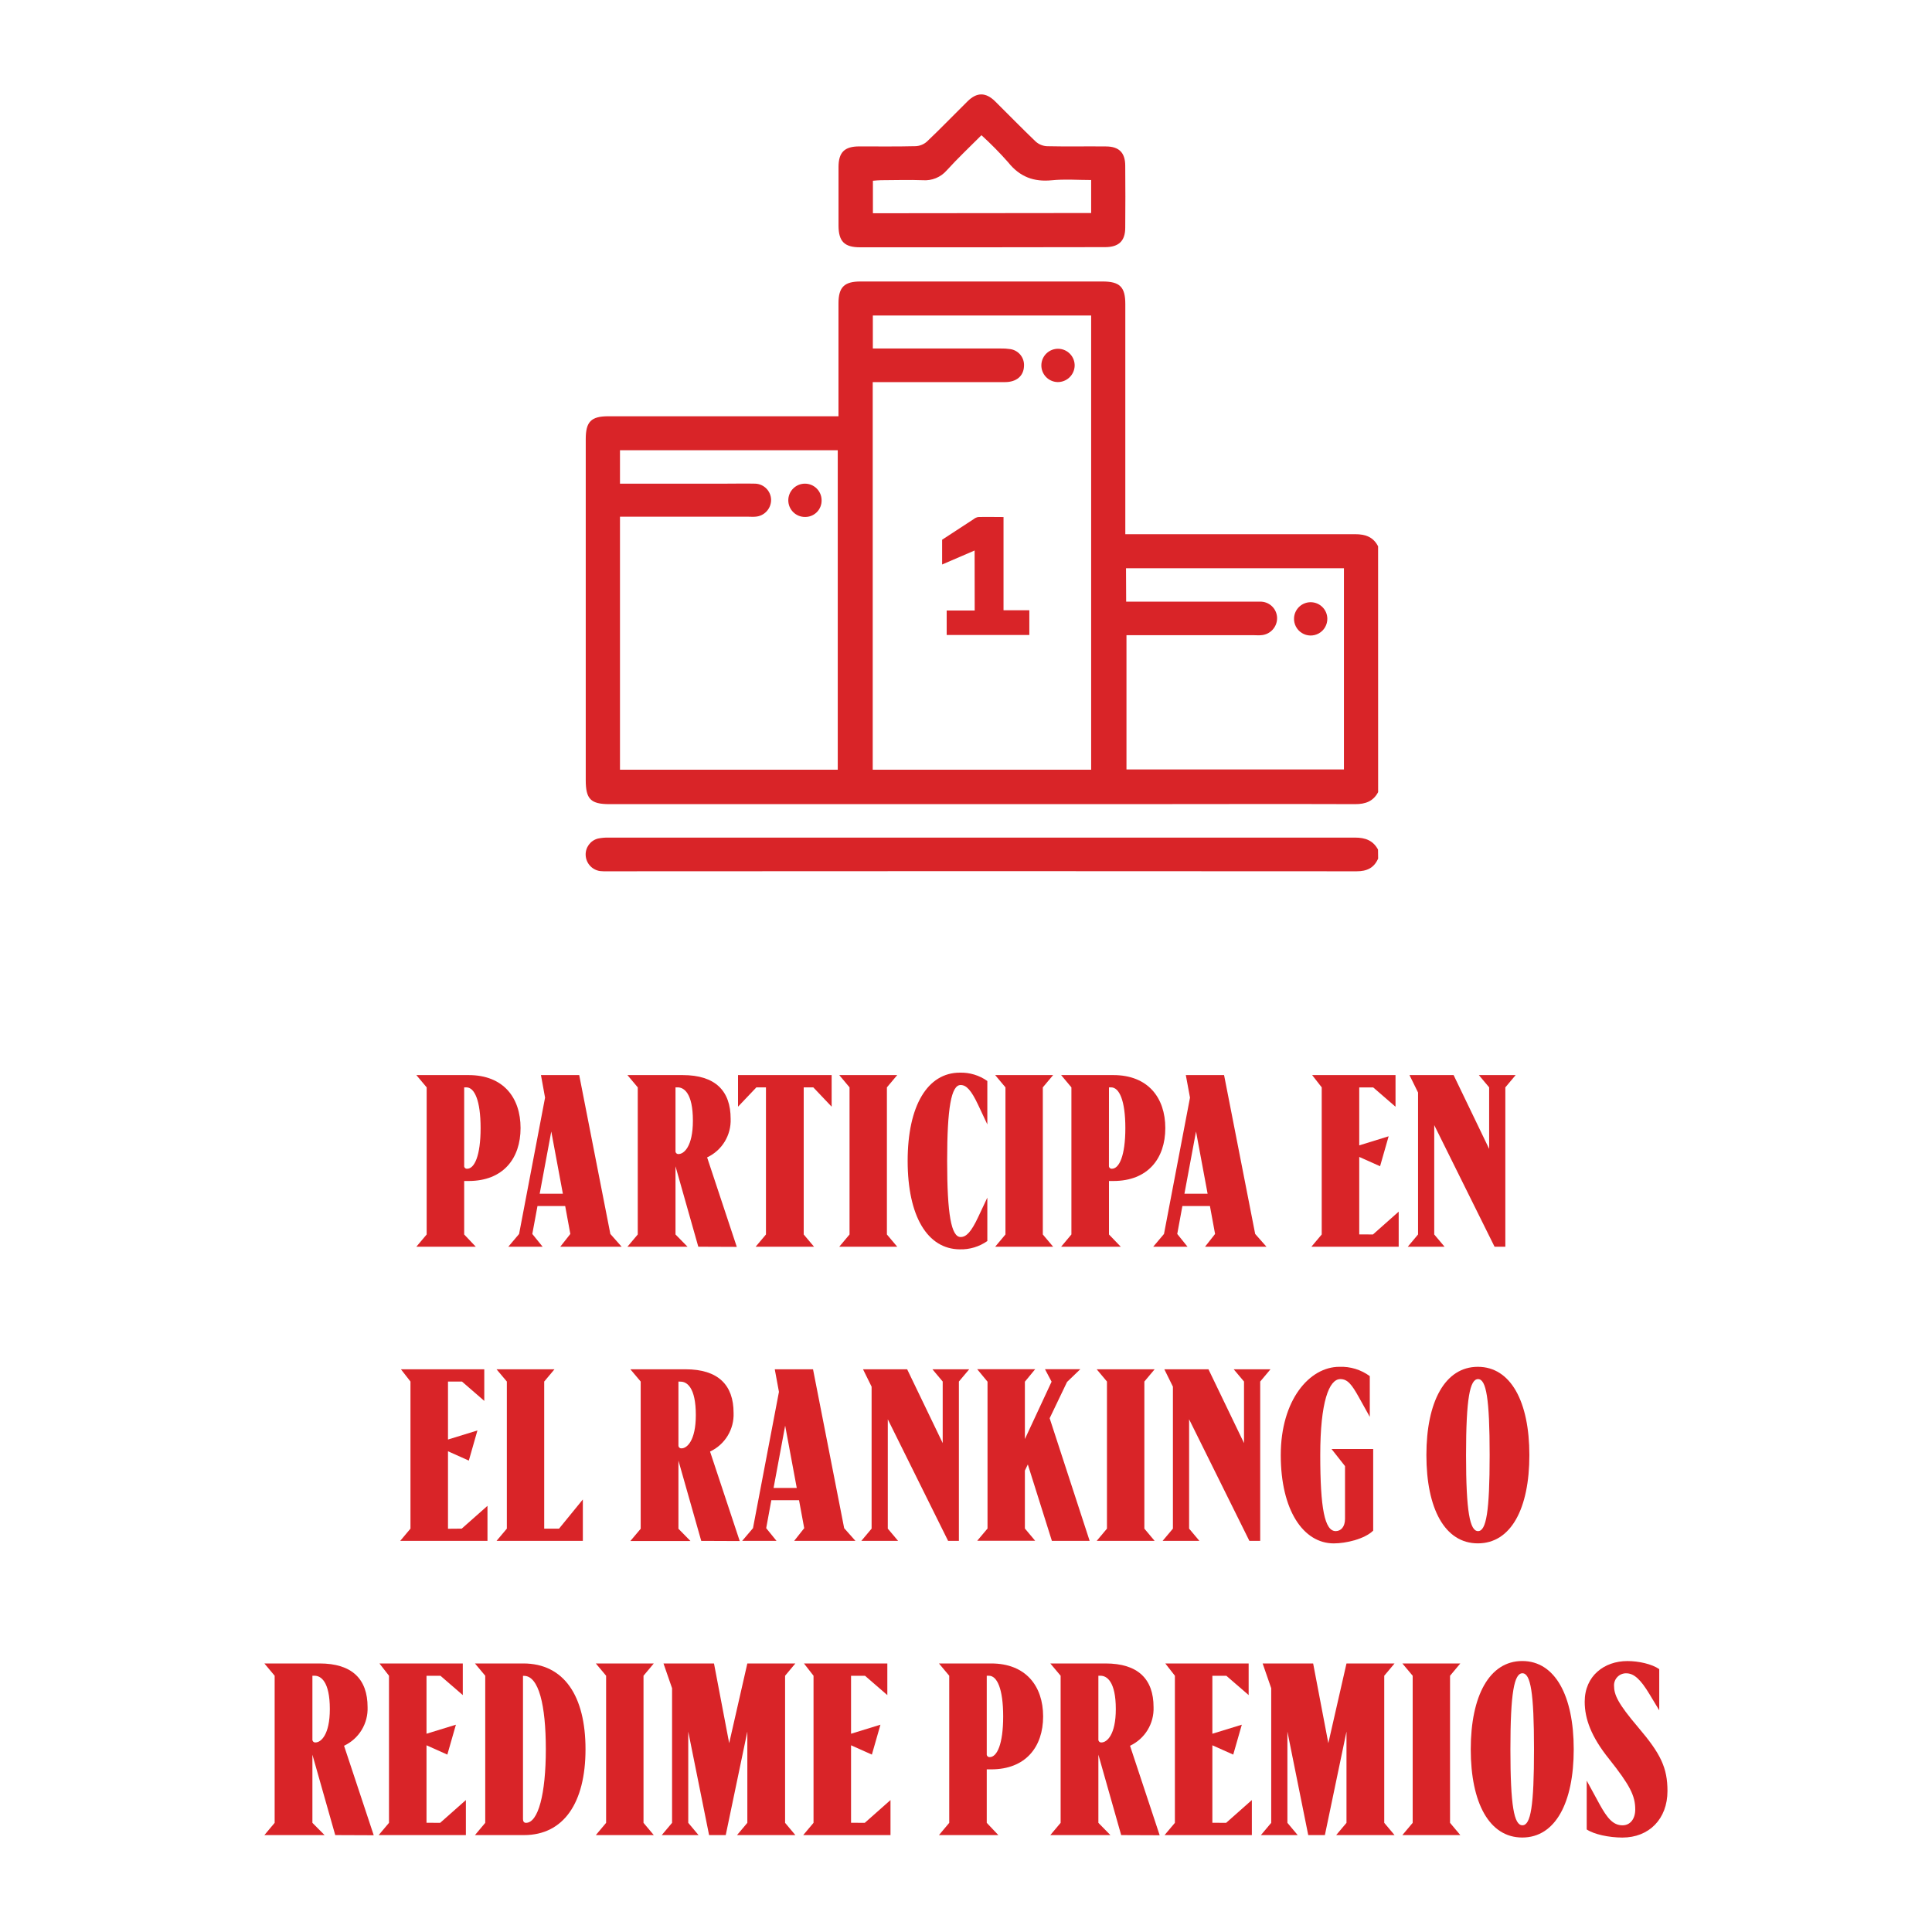
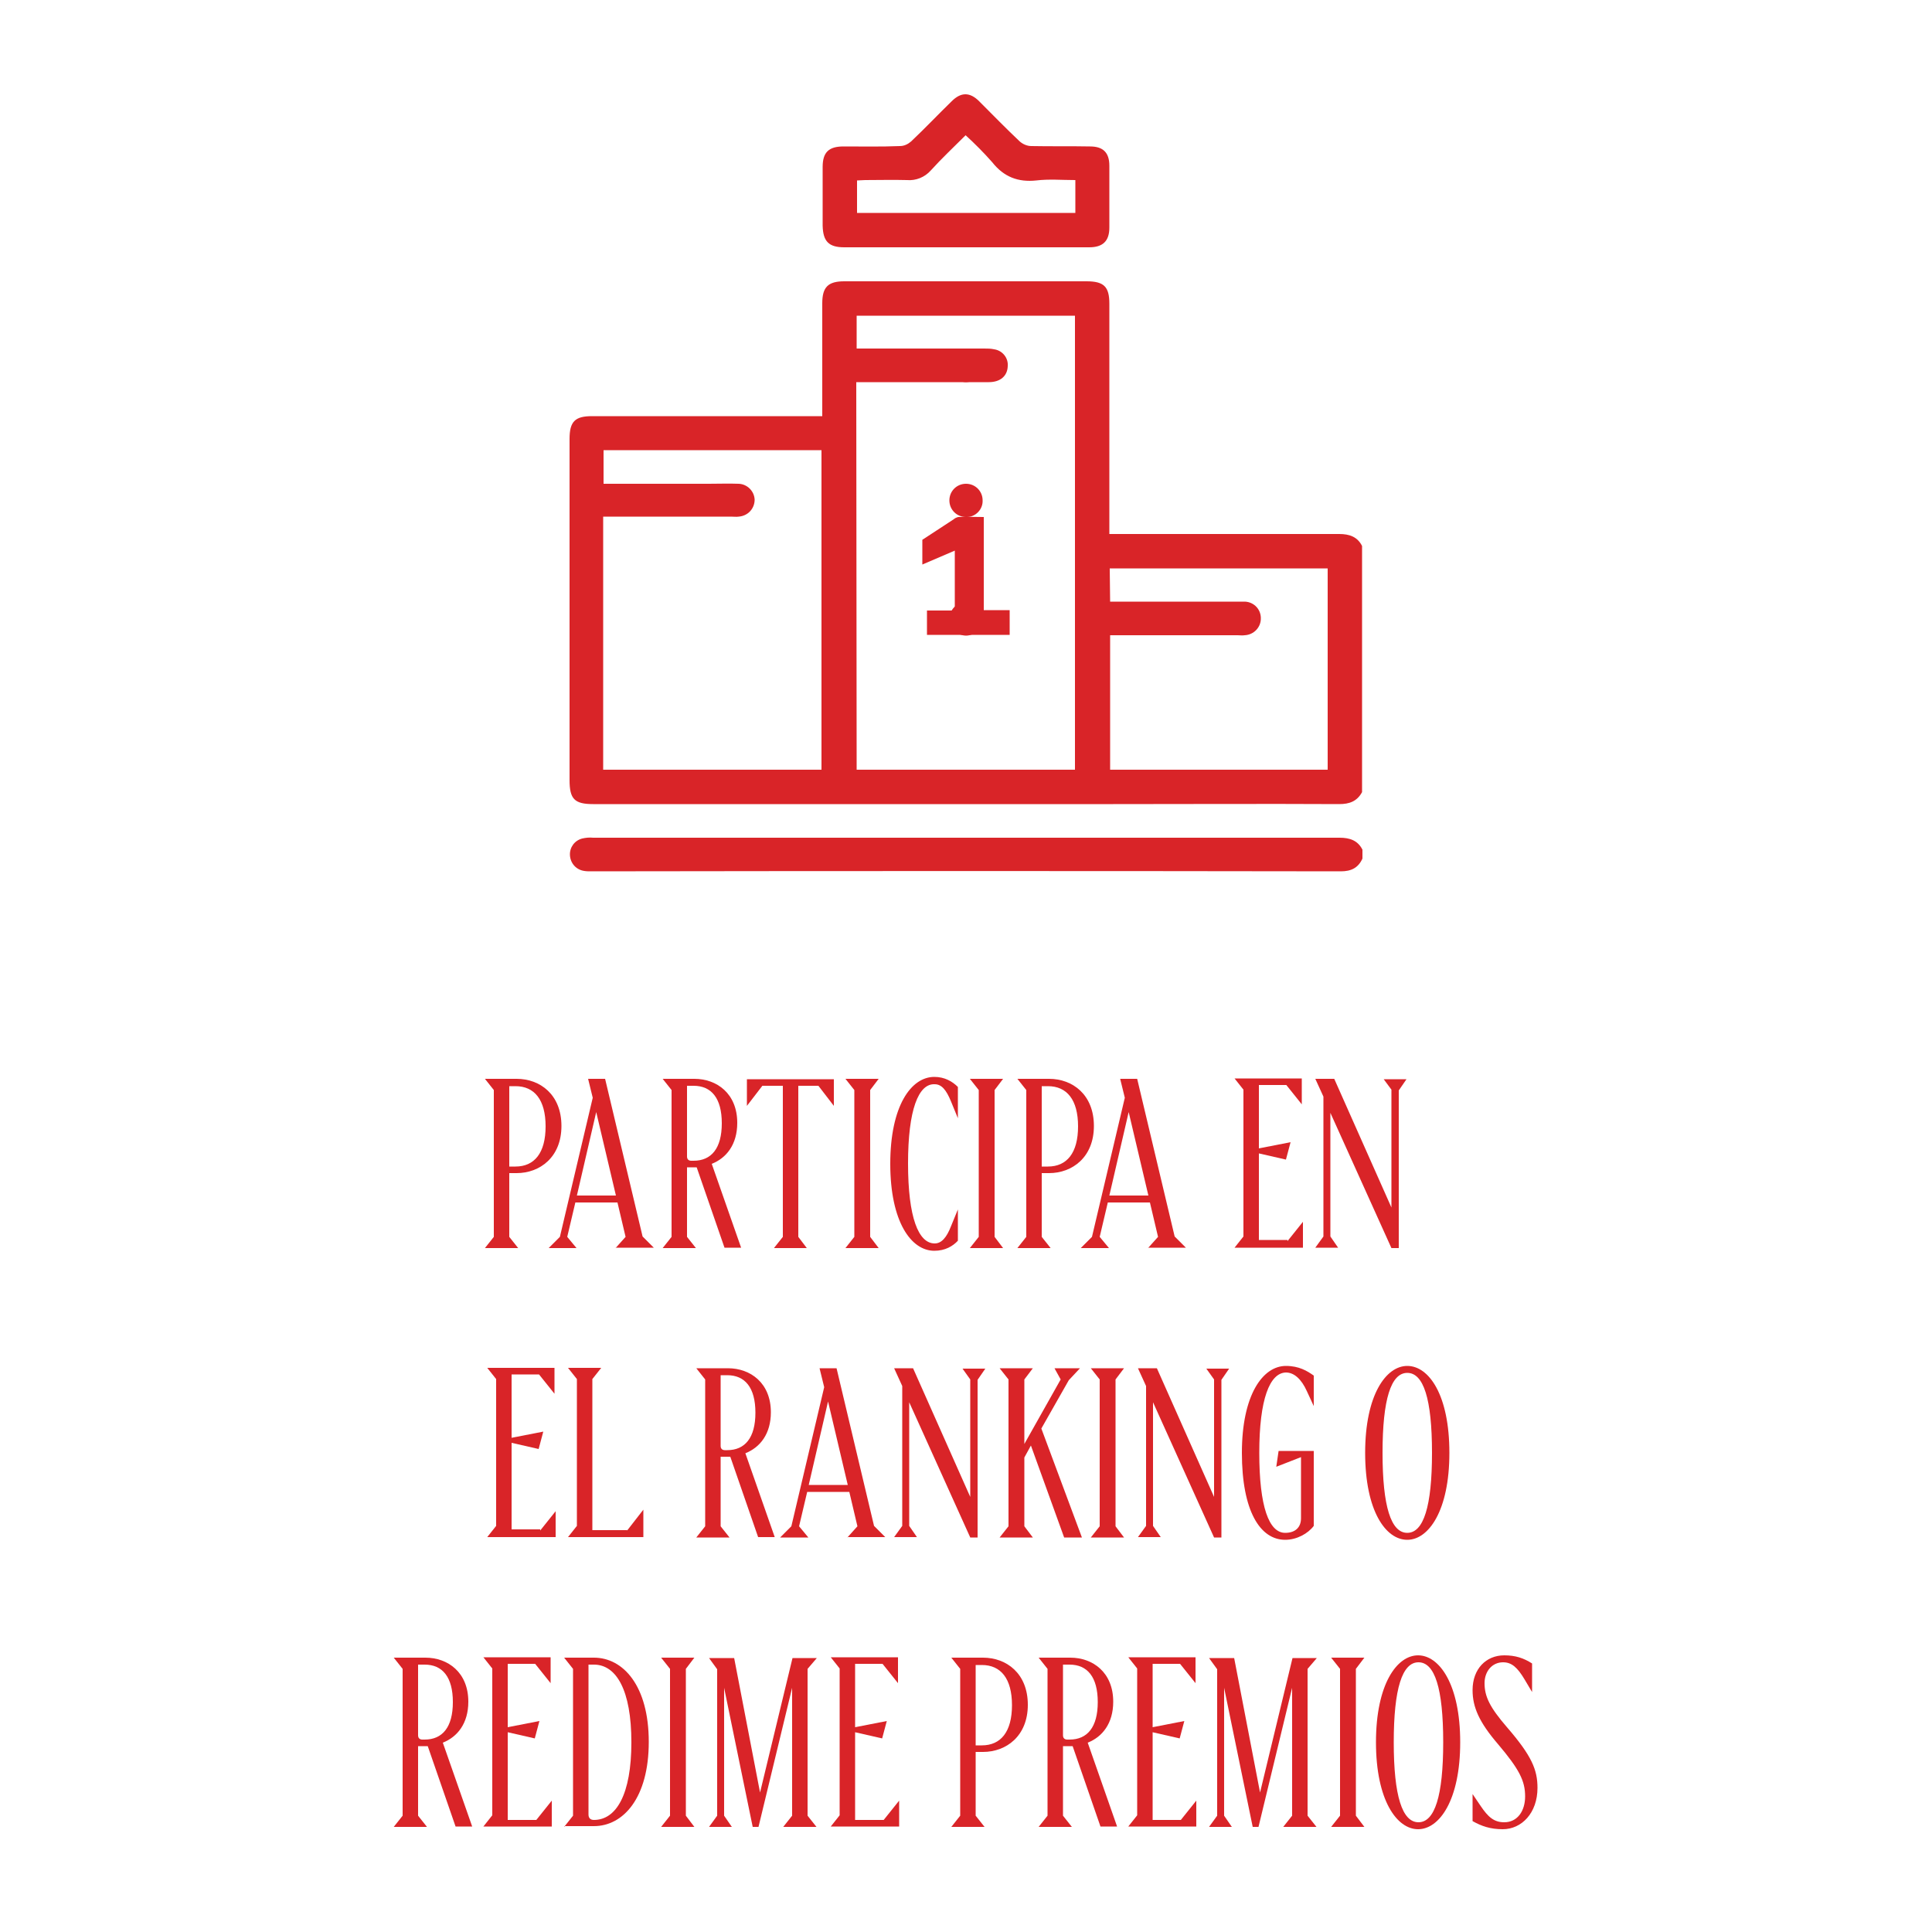
- <svg xmlns="http://www.w3.org/2000/svg" id="Capa_1" data-name="Capa 1" viewBox="0 0 500 500">
-   <defs>
-     <style>.cls-1{fill:#d92428;}</style>
-   </defs>
-   <path class="cls-1" d="M107.75,322.65l2.67-3.17V281.41l-2.67-3.18h13.52c9,0,13.45,5.84,13.45,13.71s-4.5,13.7-13.45,13.7h-1.14v13.84l3,3.17Zm12.38-21a.71.71,0,0,0,.76.82c1.9,0,3.49-3.36,3.49-10.53s-1.59-10.53-3.68-10.53h-.57Z" />
-   <path class="cls-1" d="M145,322.65l2.6-3.3-1.33-7.23H139.1l-1.34,7.23,2.67,3.3h-8.88l2.79-3.3,6.72-35.28L140,278.23h9.9l8.06,41.12,2.92,3.3Zm-5.33-13.71h6l-3-16.11Z" />
-   <path class="cls-1" d="M180.72,322.65l-5.9-20.81v17.64l3.11,3.17H162.38l2.67-3.17V281.41l-2.67-3.18h14.28c8.44,0,12.43,4.06,12.43,11.3a10.57,10.57,0,0,1-6.09,10l7.68,23.16Zm-5.9-41.24v16.43a.73.73,0,0,0,.82.82c1.33,0,3.68-1.9,3.68-8.63,0-7.17-2.35-8.62-3.93-8.62Z" />
-   <path class="cls-1" d="M210.48,281.41H208v38.07l2.67,3.17H195.56l2.67-3.17V281.41h-2.48l-4.75,5v-8.19h24.23v8.19Z" />
-   <path class="cls-1" d="M217.2,322.65l2.66-3.17V281.41l-2.66-3.18h15l-2.67,3.18v38.07l2.67,3.17Z" />
-   <path class="cls-1" d="M234.9,300.44c0-14.28,5.14-22.84,13.51-22.84a11.76,11.76,0,0,1,7.11,2.16V291l-2.35-5c-1.84-3.93-3.11-5.2-4.56-5.2-2.42,0-3.49,5.9-3.49,19.67s1.07,19.67,3.49,19.67c1.45,0,2.72-1.27,4.56-5.2l2.35-5v11.24a11.83,11.83,0,0,1-7.11,2.15C240,323.28,234.9,314.72,234.9,300.44Z" />
-   <path class="cls-1" d="M257.55,322.65l2.66-3.17V281.41l-2.66-3.18h15l-2.67,3.18v38.07l2.67,3.17Z" />
-   <path class="cls-1" d="M274.62,322.65l2.66-3.17V281.41l-2.66-3.18h13.51c8.95,0,13.45,5.84,13.45,13.71s-4.5,13.7-13.45,13.7H287v13.84l3.05,3.17Zm12.37-21a.72.72,0,0,0,.76.82c1.9,0,3.49-3.36,3.49-10.53s-1.59-10.53-3.68-10.53H287Z" />
-   <path class="cls-1" d="M311.86,322.65l2.6-3.3-1.33-7.23H306l-1.33,7.23,2.66,3.3h-8.88l2.79-3.3,6.73-35.28-1.08-5.84h9.9l8.05,41.12,2.92,3.3Zm-5.33-13.71h6l-3-16.11Z" />
-   <path class="cls-1" d="M355.32,319.48l6.66-5.91v9.08H339.39l2.67-3.17V281.41l-2.48-3.18h21.58v8.19l-5.78-5h-3.61v15l7.61-2.35-2.22,7.75-5.39-2.41v20.05Z" />
-   <path class="cls-1" d="M382.73,278.23h9.52l-2.67,3.18v41.24h-2.79l-15.61-31.47v28.3l2.67,3.17h-9.52l2.66-3.17V282.74l-2.22-4.51h11.42l9.2,19.1V281.41Z" />
-   <path class="cls-1" d="M119.49,395.61l6.67-5.9v9.07H103.57l2.66-3.17V357.54l-2.47-3.17h21.57v8.18l-5.77-5h-3.62v15l7.62-2.35L121.33,378l-5.39-2.41v20.05Z" />
-   <path class="cls-1" d="M144.68,395.61l6.16-7.55v10.72H128.5l2.67-3.17V357.54l-2.67-3.17h15l-2.66,3.17v38.07Z" />
-   <path class="cls-1" d="M181.48,398.78,175.58,378v17.64l3.11,3.17H163.14l2.67-3.17V357.54l-2.67-3.17h14.28c8.44,0,12.43,4.06,12.43,11.29a10.57,10.57,0,0,1-6.09,10l7.68,23.16Zm-5.9-41.24V374a.74.74,0,0,0,.82.83c1.34,0,3.68-1.9,3.68-8.63,0-7.17-2.34-8.63-3.93-8.63Z" />
-   <path class="cls-1" d="M205.53,398.78l2.6-3.29-1.34-7.24h-7.17l-1.33,7.24,2.67,3.29h-8.89l2.8-3.29,6.72-35.28-1.08-5.84h9.9l8.06,41.12,2.92,3.29Zm-5.33-13.7h6l-3-16.12Z" />
-   <path class="cls-1" d="M241.31,354.37h9.52l-2.67,3.17v41.24h-2.79l-15.61-31.47v28.3l2.67,3.17h-9.52l2.66-3.17V358.87l-2.22-4.5h11.42l9.2,19.1V357.54Z" />
-   <path class="cls-1" d="M266,379l-.76,1.58v15l2.66,3.17h-15l2.67-3.17v-38l-2.67-3.23h15l-2.66,3.23v14.85l6.91-14.85-1.71-3.23h9.14l-3.43,3.3-4.5,9.39L282,398.78h-9.77Z" />
-   <path class="cls-1" d="M283.82,398.78l2.66-3.17V357.54l-2.66-3.17h15l-2.66,3.17v38.07l2.66,3.17Z" />
-   <path class="cls-1" d="M319.28,354.37h9.52l-2.66,3.17v41.24h-2.8l-15.6-31.47v28.3l2.66,3.17h-9.52l2.67-3.17V358.87l-2.22-4.5h11.42l9.2,19.1V357.54Z" />
-   <path class="cls-1" d="M331.46,376.58c0-14.28,7.43-22.85,15.17-22.85a12.45,12.45,0,0,1,7.87,2.41v10.54l-2.86-5.14c-1.84-3.3-2.92-4.63-4.76-4.63-2.92,0-5.2,5.9-5.2,19.67s1.14,19.67,4,19.67c1.33,0,2.41-1.08,2.41-3.18V379.43L344.6,375h10.78v21.13c-2.22,2.16-7,3.3-10.21,3.3C337.3,399.42,331.46,390.85,331.46,376.58Z" />
-   <path class="cls-1" d="M369.15,376.58c0-13.84,4.82-22.85,13.32-22.85s13.33,9,13.33,22.85-4.76,22.84-13.33,22.84S369.15,390.41,369.15,376.58Zm16.37,0c0-14.66-.89-19.67-3-19.67s-3.11,5-3.11,19.67,1,19.67,3.11,19.67S385.52,391.23,385.52,376.58Z" />
-   <path class="cls-1" d="M86.76,474.92l-5.91-20.81v17.64L84,474.92H68.42l2.66-3.17V433.68l-2.66-3.18H82.69c8.44,0,12.44,4.06,12.44,11.3a10.59,10.59,0,0,1-6.09,10l7.68,23.16Zm-5.91-41.24v16.43a.74.74,0,0,0,.83.83c1.33,0,3.68-1.91,3.68-8.63,0-7.17-2.35-8.63-3.93-8.63Z" />
-   <path class="cls-1" d="M113.91,471.75l6.66-5.9v9.07H98l2.67-3.17V433.68l-2.47-3.18h21.57v8.19l-5.78-5h-3.61v15l7.61-2.34-2.22,7.74-5.39-2.41v20.05Z" />
-   <path class="cls-1" d="M122.92,474.92l2.66-3.17V433.68l-2.66-3.18h12.5c10.53,0,16.11,8.38,16.11,22.21s-5.64,22.21-15.92,22.21Zm18.34-22.21c0-11.48-1.85-19-5.65-19h-.26V470.8c0,.57.26.95.77.95C139.29,471.75,141.26,464.26,141.26,452.71Z" />
-   <path class="cls-1" d="M154.2,474.92l2.66-3.17V433.68l-2.66-3.18h15l-2.66,3.18v38.07l2.66,3.17Z" />
-   <path class="cls-1" d="M203.18,433.68v38.07l2.66,3.17h-15.1l2.67-3.17V448.14l-5.59,26.78h-4.31l-5.39-26.78v23.61l2.66,3.17h-9.52l2.67-3.17V436.91l-2.22-6.41h13.07l3.93,20.63,4.7-20.63h12.43Z" />
-   <path class="cls-1" d="M223.8,471.75l6.66-5.9v9.07H207.87l2.67-3.17V433.68l-2.48-3.18h21.58v8.19l-5.78-5h-3.61v15l7.61-2.34-2.22,7.74-5.39-2.41v20.05Z" />
-   <path class="cls-1" d="M243,474.92l2.66-3.17V433.68L243,430.5h13.51c8.95,0,13.45,5.84,13.45,13.71s-4.5,13.7-13.45,13.7h-1.14v13.84l3,3.17Zm12.37-21a.72.72,0,0,0,.76.82c1.9,0,3.49-3.36,3.49-10.53s-1.59-10.53-3.68-10.53h-.57Z" />
-   <path class="cls-1" d="M290.16,474.92l-5.9-20.81v17.64l3.11,3.17H271.82l2.67-3.17V433.68l-2.67-3.18H286.1c8.44,0,12.44,4.06,12.44,11.3a10.59,10.59,0,0,1-6.09,10l7.67,23.16Zm-5.9-41.24v16.43a.74.74,0,0,0,.83.83c1.33,0,3.68-1.91,3.68-8.63,0-7.17-2.35-8.63-3.94-8.63Z" />
-   <path class="cls-1" d="M317.32,471.75l6.66-5.9v9.07H301.39l2.67-3.17V433.68l-2.48-3.18h21.57v8.19l-5.77-5h-3.62v15l7.62-2.34-2.22,7.74-5.4-2.41v20.05Z" />
-   <path class="cls-1" d="M358.24,433.68v38.07l2.67,3.17H345.8l2.67-3.17V448.14l-5.59,26.78h-4.31l-5.39-26.78v23.61l2.66,3.17h-9.52l2.67-3.17V436.91l-2.22-6.41h13.07l3.93,20.63,4.7-20.63h12.44Z" />
-   <path class="cls-1" d="M362.93,474.92l2.67-3.17V433.68l-2.67-3.18h15l-2.66,3.18v38.07l2.66,3.17Z" />
-   <path class="cls-1" d="M380.63,452.71c0-13.83,4.83-22.84,13.33-22.84s13.32,9,13.32,22.84-4.76,22.84-13.32,22.84S380.63,466.54,380.63,452.71Zm16.37,0c0-14.66-.88-19.67-3-19.67s-3.11,5-3.11,19.67.95,19.67,3.11,19.67S397,467.37,397,452.71Z" />
-   <path class="cls-1" d="M410.64,473.46V460.83L414,467c1.9,3.43,3.42,5.39,5.9,5.39,2,0,3.3-1.65,3.3-4.12,0-3.49-1.34-6.22-6.79-13.07-4.64-5.78-6.29-10.41-6.29-14.79,0-6.72,5.08-10.53,11.05-10.53,2.91,0,6.34.76,8.24,2.09v10.66l-2.53-4.19c-2.29-3.8-4-5.39-6-5.39a3.1,3.1,0,0,0-3.17,3.17c0,2.42,1,4.64,6.34,10.92,5.71,6.72,7.49,10.34,7.49,16.37,0,7.23-4.76,12.05-11.67,12.05C416.35,475.55,412.55,474.73,410.64,473.46Z" />
-   <path class="cls-1" d="M356.66,205c-1.27,2.39-3.29,3.12-5.94,3.11-19.48-.07-39,0-58.46,0H224.59q-33.43,0-66.88,0c-4.83,0-6.12-1.31-6.12-6.2v-88.3c0-4.47,1.4-5.88,5.83-5.88H217v-2.4q0-13.41,0-26.83c0-4.17,1.5-5.65,5.67-5.65h62.67c4.46,0,5.89,1.41,5.89,5.84v59.56h2.64c19,0,37.91,0,56.87,0,2.64,0,4.67.72,5.91,3.14Zm-130.8-5.8h56.53V81.65h-56.5v8.54h33a15,15,0,0,1,2.59.16,4.16,4.16,0,0,1,3.53,4.4c-.09,2.54-1.93,4.13-4.89,4.14H225.86Zm-65.41,0h56.36V116.52H160.45v8.65h2.23q12.52,0,25,0c2.6,0,5.21-.06,7.81,0a4.26,4.26,0,0,1,4.07,4.15,4.35,4.35,0,0,1-4.05,4.4c-.67.06-1.34,0-2,0H160.45Zm131-43.49h12.74c7.28,0,14.55,0,21.82,0a4.3,4.3,0,0,1,4.5,4.17,4.41,4.41,0,0,1-4.18,4.51c-.6.06-1.2,0-1.8,0h-33v34.75h56.28V147.06H291.41Z" />
-   <path class="cls-1" d="M356.66,222.2c-1.07,2.43-2.91,3.29-5.57,3.29q-97-.08-194,0a13.48,13.48,0,0,1-1.8-.06,4.34,4.34,0,0,1-3.72-4.09,4.24,4.24,0,0,1,3.17-4.32,12.3,12.3,0,0,1,2.78-.25q96.58,0,193.17,0c2.64,0,4.66.73,5.94,3.1Z" />
-   <path class="cls-1" d="M254,64H222.56c-4,0-5.53-1.51-5.55-5.56,0-5.07,0-10.14,0-15.21,0-3.82,1.55-5.33,5.35-5.34,4.87,0,9.74.06,14.6-.06a4.72,4.72,0,0,0,2.92-1.18c3.58-3.4,7-6.95,10.52-10.43,2.39-2.37,4.7-2.39,7.13,0,3.51,3.47,6.94,7,10.51,10.42A4.72,4.72,0,0,0,271,37.84c5.07.12,10.14,0,15.21.06,3.38,0,5,1.61,5,5q.07,8,0,16c0,3.49-1.69,5.06-5.23,5.06Zm28.39-8.87V46.59c-3.48,0-6.83-.27-10.13.06-4.73.48-8.36-.89-11.36-4.66a91.06,91.06,0,0,0-6.9-7c-3.13,3.14-6.17,6-9,9.12a7.47,7.47,0,0,1-6.21,2.53c-3.59-.14-7.2,0-10.8,0-.7,0-1.4.09-2.08.14v8.41Z" />
-   <path class="cls-1" d="M252.23,142.47l-8.41,3.62v-6.41c2.85-1.86,5.48-3.59,8.12-5.3a2.7,2.7,0,0,1,1.2-.57c2.12-.06,4.24,0,6.57,0v24.13h6.68v6.39H245V158h7.25Z" />
-   <path class="cls-1" d="M273.68,98.88a4.31,4.31,0,1,1,4.44-4.17A4.36,4.36,0,0,1,273.68,98.88Z" />
-   <path class="cls-1" d="M208.33,133.79a4.31,4.31,0,1,1,4.3-4.33A4.23,4.23,0,0,1,208.33,133.79Z" />
-   <path class="cls-1" d="M343.51,160.08a4.31,4.31,0,1,1-8.61-.2,4.31,4.31,0,0,1,8.61.2Z" />
+ <svg xmlns="http://www.w3.org/2000/svg" version="1.1" id="Capa_1" x="0px" y="0px" viewBox="0 0 500 500" style="enable-background:new 0 0 500 500;" xml:space="preserve">
+   <style type="text/css">
+ 	.st0{fill:#D92428;}
+ 	.st1{enable-background:new    ;}
+ </style>
+   <g>
+     <path class="st0" d="M352.5,205c-1.3,2.4-3.3,3.1-5.9,3.1c-19.5-0.1-39,0-58.5,0h-67.7c-22.3,0-44.6,0-66.9,0   c-4.8,0-6.1-1.3-6.1-6.2v-88.3c0-4.5,1.4-5.9,5.8-5.9h59.6v-2.4c0-8.9,0-17.9,0-26.8c0-4.2,1.5-5.7,5.7-5.7h62.7   c4.5,0,5.9,1.4,5.9,5.8v59.6h2.6c19,0,37.9,0,56.9,0c2.6,0,4.7,0.7,5.9,3.1V205z M221.7,199.2h56.5V81.7h-56.5v8.5h33   c0.9,0,1.7,0,2.6,0.2c2.1,0.3,3.7,2.2,3.5,4.4c-0.1,2.5-1.9,4.1-4.9,4.1h-34.3L221.7,199.2L221.7,199.2z M156.2,199.2h56.4v-82.7   h-56.4v8.7h2.2c8.3,0,16.7,0,25,0c2.6,0,5.2-0.1,7.8,0c2.2,0.1,4,1.9,4.1,4.1c0,2.3-1.7,4.2-4.1,4.4c-0.7,0.1-1.3,0-2,0h-33.1v65.5   H156.2z M287.3,155.7H300c7.3,0,14.5,0,21.8,0c2.4-0.1,4.4,1.7,4.5,4.1v0.1c0.1,2.4-1.8,4.4-4.2,4.5c-0.6,0.1-1.2,0-1.8,0h-33v34.8   h56.3v-52.1h-56.4L287.3,155.7z" />
+     <path class="st0" d="M352.6,222.2c-1.1,2.4-2.9,3.3-5.6,3.3c-64.7-0.1-129.3-0.1-194,0c-0.6,0-1.2,0-1.8-0.1   c-2.1-0.3-3.6-2-3.7-4.1c-0.1-2,1.2-3.8,3.2-4.3c0.9-0.2,1.8-0.3,2.8-0.2c64.4,0,128.8,0,193.2,0c2.6,0,4.7,0.7,5.9,3.1   L352.6,222.2z" />
+     <path class="st0" d="M249.9,64h-31.4c-4,0-5.5-1.5-5.6-5.6c0-5.1,0-10.1,0-15.2c0-3.8,1.6-5.3,5.4-5.3c4.9,0,9.7,0.1,14.6-0.1   c1.1,0,2.1-0.5,2.9-1.2c3.6-3.4,7-7,10.5-10.4c2.4-2.4,4.7-2.4,7.1,0c3.5,3.5,6.9,7,10.5,10.4c0.8,0.7,1.9,1.2,3,1.2   c5.1,0.1,10.1,0,15.2,0.1c3.4,0,5,1.6,5,5c0,5.3,0,10.7,0,16c0,3.5-1.7,5.1-5.2,5.1H249.9z M278.3,55.1v-8.5   c-3.5,0-6.8-0.3-10.1,0.1c-4.7,0.5-8.4-0.9-11.4-4.7c-2.2-2.5-4.5-4.8-6.9-7c-3.1,3.1-6.2,6-9,9.1c-1.6,1.8-3.9,2.7-6.2,2.5   c-3.6-0.1-7.2,0-10.8,0c-0.7,0-1.4,0.1-2.1,0.1v8.4H278.3z" />
+     <path class="st0" d="M247.1,142.5l-8.4,3.6v-6.4c2.9-1.9,5.5-3.6,8.1-5.3c0.3-0.3,0.8-0.5,1.2-0.6c2.1-0.1,4.2,0,6.6,0v24.1h6.7   v6.4h-21.4V158h7.2V142.5z" />
+     <path class="st0" d="M249.9,98.9c-2.4-0.1-4.2-2.1-4.2-4.4c0.1-2.4,2.1-4.2,4.4-4.2c2.4,0.1,4.2,2.1,4.2,4.4l0,0   C254.2,97.1,252.2,98.9,249.9,98.9z" />
+     <path class="st0" d="M250,133.8c-2.4,0-4.3-1.9-4.3-4.3c0-2.4,1.9-4.3,4.3-4.3c2.4,0,4.3,1.9,4.3,4.3c0.1,2.3-1.8,4.3-4.1,4.3   C250.1,133.8,250.1,133.8,250,133.8z" />
+     <path class="st0" d="M254.3,160.1c0,2.4-1.8,4.3-4.2,4.4c-2.4,0-4.3-1.8-4.4-4.2c0-0.1,0-0.2,0-0.4c0.2-2.4,2.2-4.2,4.6-4   C252.5,156,254.3,157.8,254.3,160.1z" />
+     <g class="st1">
+       <path class="st0" d="M125.5,323l2.3-2.9v-38l-2.3-2.9h8.2c6.1,0,11.6,4.1,11.6,12.2c0,8.1-5.6,12.2-11.6,12.2h-1.9v16.5l2.3,2.9    H125.5z M131.8,301.9h1.6c4.9,0,7.8-3.5,7.8-10.4c0-6.9-2.9-10.4-7.8-10.4h-1.6V301.9z" />
+       <path class="st0" d="M159.3,323l2.6-2.9l-2.1-8.9h-10.9l-2.1,8.9l2.4,2.9H142l2.9-2.9l8.5-36l-1.2-4.9h4.4l9.7,40.8l2.9,2.9H159.3    z M149.3,309.4h10.1l-5.1-21.6L149.3,309.4z" />
+       <path class="st0" d="M177.8,302.1v18l2.3,2.9h-8.6l2.3-2.9v-38l-2.3-2.9h8.2c5.8,0,11.1,3.8,11.1,11.4c0,5.6-2.8,9.1-6.6,10.6    l7.6,21.7h-4.3l-7.2-20.8h-0.6H177.8z M177.8,281v18.3c0,0.7,0.4,1.1,1.1,1.1h0.6c4.6,0,7.3-3.2,7.3-9.7s-2.7-9.7-7.3-9.7H177.8z" />
+       <path class="st0" d="M200.3,323l2.3-2.9V281h-5.3l-4,5.2v-6.9h22.5v6.9l-4-5.2h-5.2v39.1l2.2,2.9H200.3z" />
+       <path class="st0" d="M218.8,323l2.3-2.9v-38l-2.3-2.9h8.6l-2.2,2.9v38l2.2,2.9H218.8z" />
+       <path class="st0" d="M235,301.1c0,14,2.7,20.7,6.9,20.7c1.8,0,3.1-1.6,4.2-4.4l1.8-4.4v8.1c-1.3,1.4-3.3,2.6-6.1,2.6    c-6,0-11.4-7.5-11.4-22.5c0-15,5.4-22.5,11.4-22.5c2.7,0,4.7,1.2,6.1,2.6v8.1l-1.8-4.4c-1.2-2.9-2.4-4.4-4.2-4.4    C237.7,280.4,235,287.2,235,301.1z" />
+       <path class="st0" d="M251,323l2.3-2.9v-38l-2.3-2.9h8.6l-2.2,2.9v38l2.2,2.9H251z" />
+       <path class="st0" d="M263.3,323l2.3-2.9v-38l-2.3-2.9h8.2c6.1,0,11.6,4.1,11.6,12.2c0,8.1-5.6,12.2-11.6,12.2h-1.9v16.5l2.3,2.9    H263.3z M269.6,301.9h1.6c4.9,0,7.8-3.5,7.8-10.4c0-6.9-2.9-10.4-7.8-10.4h-1.6V301.9z" />
+       <path class="st0" d="M297.1,323l2.6-2.9l-2.1-8.9h-10.9l-2.1,8.9l2.4,2.9h-7.3l2.9-2.9l8.5-36l-1.2-4.9h4.4l9.7,40.8l2.9,2.9    H297.1z M287.1,309.4h10.1l-5.1-21.6L287.1,309.4z" />
+       <path class="st0" d="M333.2,321.2l4-5v6.7h-17.7l2.3-2.9v-38l-2.3-2.9h17.4v6.7l-4-5h-7.1v16.4l8.2-1.6l-1.2,4.5l-7-1.6v22.4    H333.2z" />
+       <path class="st0" d="M358.1,279.3h5.9l-2,2.9V323h-1.9l-15.8-35v32l2,2.9h-5.9l2.1-2.9v-36.2l-2.1-4.6h4.9l14.8,33.3v-30.5    L358.1,279.3z" />
+     </g>
+     <g class="st1">
+       <path class="st0" d="M139.8,396.1l4-5v6.7h-17.7l2.3-2.9v-38l-2.3-2.9h17.4v6.7l-4-5h-7.1v16.4l8.2-1.6l-1.2,4.5l-7-1.6v22.4    H139.8z" />
+       <path class="st0" d="M162.3,396.1l4.2-5.4v7.1H147l2.3-2.9v-38l-2.3-2.9h8.6l-2.3,2.9v39.1H162.3z" />
+       <path class="st0" d="M186.5,377v18l2.3,2.9h-8.6l2.3-2.9v-38l-2.3-2.9h8.2c5.8,0,11.1,3.8,11.1,11.4c0,5.6-2.8,9.1-6.6,10.6    l7.6,21.7h-4.3L189,377h-0.6H186.5z M186.5,355.9v18.3c0,0.7,0.4,1.1,1.1,1.1h0.6c4.6,0,7.3-3.2,7.3-9.7s-2.7-9.7-7.3-9.7H186.5z" />
+       <path class="st0" d="M219.3,397.9l2.6-2.9l-2.1-8.9h-10.9l-2.1,8.9l2.4,2.9h-7.3l2.9-2.9l8.5-36l-1.2-4.9h4.4l9.7,40.8l2.9,2.9    H219.3z M209.3,384.3h10.1l-5.1-21.6L209.3,384.3z" />
+       <path class="st0" d="M249.1,354.2h5.9l-2,2.9v40.8h-1.9l-15.8-35v32l2,2.9h-5.9l2.1-2.9v-36.2l-2.1-4.6h4.9l14.8,33.3V357    L249.1,354.2z" />
+       <path class="st0" d="M266.8,374.1l-1.7,3.1V395l2.2,2.9h-8.6l2.3-2.9v-38l-2.3-2.9h8.6l-2.2,2.9v16.7l9.4-16.7l-1.6-2.9h6.6    l-2.9,3.1l-7.1,12.5l10.5,28.2h-4.6L266.8,374.1z" />
+       <path class="st0" d="M282.3,397.9l2.3-2.9v-38l-2.3-2.9h8.6l-2.2,2.9v38l2.2,2.9H282.3z" />
+       <path class="st0" d="M312.2,354.2h5.9l-2,2.9v40.8h-1.9l-15.8-35v32l2,2.9h-5.9l2.1-2.9v-36.2l-2.1-4.6h4.9l14.8,33.3V357    L312.2,354.2z" />
+       <path class="st0" d="M325.9,376c0,13.9,2.5,20.7,6.7,20.7c2.5,0,4.1-1.3,4.1-3.8v-15.8l-6.4,2.5l0.6-4.1h9.1v19.4    c-1.5,2-4.4,3.6-7.4,3.6c-6.5,0-11.2-7.5-11.2-22.5c0-15,5.4-22.5,11.4-22.5c3.4,0,5.5,1.3,7.2,2.5v7.9l-1.8-3.9    c-1.4-3.1-3.3-4.8-5.4-4.8C328.6,355.3,325.9,362.1,325.9,376z" />
+       <path class="st0" d="M353.3,376c0-15,5.4-22.5,10.9-22.5c5.6,0,10.9,7.5,10.9,22.5c0,15-5.4,22.5-10.9,22.5    C358.6,398.5,353.3,391,353.3,376z M370.6,376c0-14-2.2-20.7-6.4-20.7c-4.2,0-6.4,6.8-6.4,20.7c0,13.9,2.2,20.7,6.4,20.7    C368.4,396.7,370.6,389.9,370.6,376z" />
+     </g>
+     <g class="st1">
+       <path class="st0" d="M108.2,451.9v18l2.3,2.9h-8.6l2.3-2.9v-38l-2.3-2.9h8.2c5.8,0,11.1,3.8,11.1,11.4c0,5.6-2.8,9.1-6.6,10.6    l7.6,21.7h-4.3l-7.2-20.8h-0.6H108.2z M108.2,430.8v18.3c0,0.7,0.4,1.1,1.1,1.1h0.6c4.6,0,7.3-3.2,7.3-9.7s-2.7-9.7-7.3-9.7H108.2    z" />
+       <path class="st0" d="M138.8,471l4-5v6.7h-17.7l2.3-2.9v-38l-2.3-2.9h17.4v6.7l-4-5h-7.1v16.4l8.2-1.6l-1.2,4.5l-7-1.6V471H138.8z" />
+       <path class="st0" d="M146,472.8l2.3-2.9v-38l-2.3-2.9h7.7c7.6,0,14.2,7.3,14.2,21.8c0,14.5-6.6,21.8-14.2,21.8H146z M163.4,450.9    c0-13.5-3.9-20.1-9.7-20.1h-1.4v38.8c0,0.9,0.5,1.4,1.4,1.4C159.5,471,163.4,464.4,163.4,450.9z" />
+       <path class="st0" d="M171.1,472.8l2.3-2.9v-38l-2.3-2.9h8.6l-2.2,2.9v38l2.2,2.9H171.1z" />
+       <path class="st0" d="M209,431.9v38l2.3,2.9h-8.6l2.3-2.9v-33.1l-8.7,36h-1.5l-7.4-36v33.1l2,2.9h-5.9l2.1-2.9v-37.9l-2.1-2.9h6.5    l6.7,34.8l8.4-34.8h6.3L209,431.9z" />
+       <path class="st0" d="M228.7,471l4-5v6.7H215l2.3-2.9v-38l-2.3-2.9h17.4v6.7l-4-5h-7.1v16.4l8.2-1.6l-1.2,4.5l-7-1.6V471H228.7z" />
+       <path class="st0" d="M246.2,472.8l2.3-2.9v-38l-2.3-2.9h8.2c6.1,0,11.6,4.1,11.6,12.2c0,8.1-5.6,12.2-11.6,12.2h-1.9v16.5l2.3,2.9    H246.2z M252.5,451.7h1.6c4.9,0,7.8-3.5,7.8-10.4c0-6.9-2.9-10.4-7.8-10.4h-1.6V451.7z" />
+       <path class="st0" d="M275.1,451.9v18l2.3,2.9h-8.6l2.3-2.9v-38l-2.3-2.9h8.2c5.8,0,11.1,3.8,11.1,11.4c0,5.6-2.8,9.1-6.6,10.6    l7.6,21.7h-4.3l-7.2-20.8h-0.6H275.1z M275.1,430.8v18.3c0,0.7,0.4,1.1,1.1,1.1h0.6c4.6,0,7.3-3.2,7.3-9.7s-2.7-9.7-7.3-9.7H275.1    z" />
+       <path class="st0" d="M305.6,471l4-5v6.7H292l2.3-2.9v-38l-2.3-2.9h17.4v6.7l-4-5h-7.1v16.4l8.2-1.6l-1.2,4.5l-7-1.6V471H305.6z" />
+       <path class="st0" d="M338.4,431.9v38l2.3,2.9h-8.6l2.3-2.9v-33.1l-8.7,36h-1.5l-7.4-36v33.1l2,2.9h-5.9l2.1-2.9v-37.9l-2.1-2.9    h6.5l6.7,34.8l8.4-34.8h6.3L338.4,431.9z" />
+       <path class="st0" d="M344.5,472.8l2.3-2.9v-38l-2.3-2.9h8.6l-2.2,2.9v38l2.2,2.9H344.5z" />
+       <path class="st0" d="M356.1,450.9c0-15,5.4-22.5,10.9-22.5s10.9,7.5,10.9,22.5c0,15-5.4,22.5-10.9,22.5S356.1,465.9,356.1,450.9z     M373.5,450.9c0-14-2.2-20.7-6.4-20.7s-6.4,6.8-6.4,20.7c0,13.9,2.2,20.7,6.4,20.7S373.5,464.8,373.5,450.9z" />
+       <path class="st0" d="M381.1,471.3v-7l2.1,3.1c1.9,2.8,3.4,4.2,6.1,4.2c3.4,0,5.4-2.9,5.4-6.7c0-4-1.5-7-7-13.5    c-4.9-5.7-6.6-9.6-6.6-14c0-5.5,3.5-9,8.2-9c2.9,0,5,0.7,7.2,2.1v7.4l-1.9-3.2c-1.9-3.2-3.4-4.5-5.6-4.5c-2.9,0-4.8,2.4-4.8,5.4    c0,3.5,1.4,6.3,5.8,11.4c6.4,7.4,7.9,11,7.9,15.7c0,6.5-4.1,10.7-9,10.7C385.7,473.4,383.4,472.6,381.1,471.3z" />
+     </g>
+   </g>
</svg>
